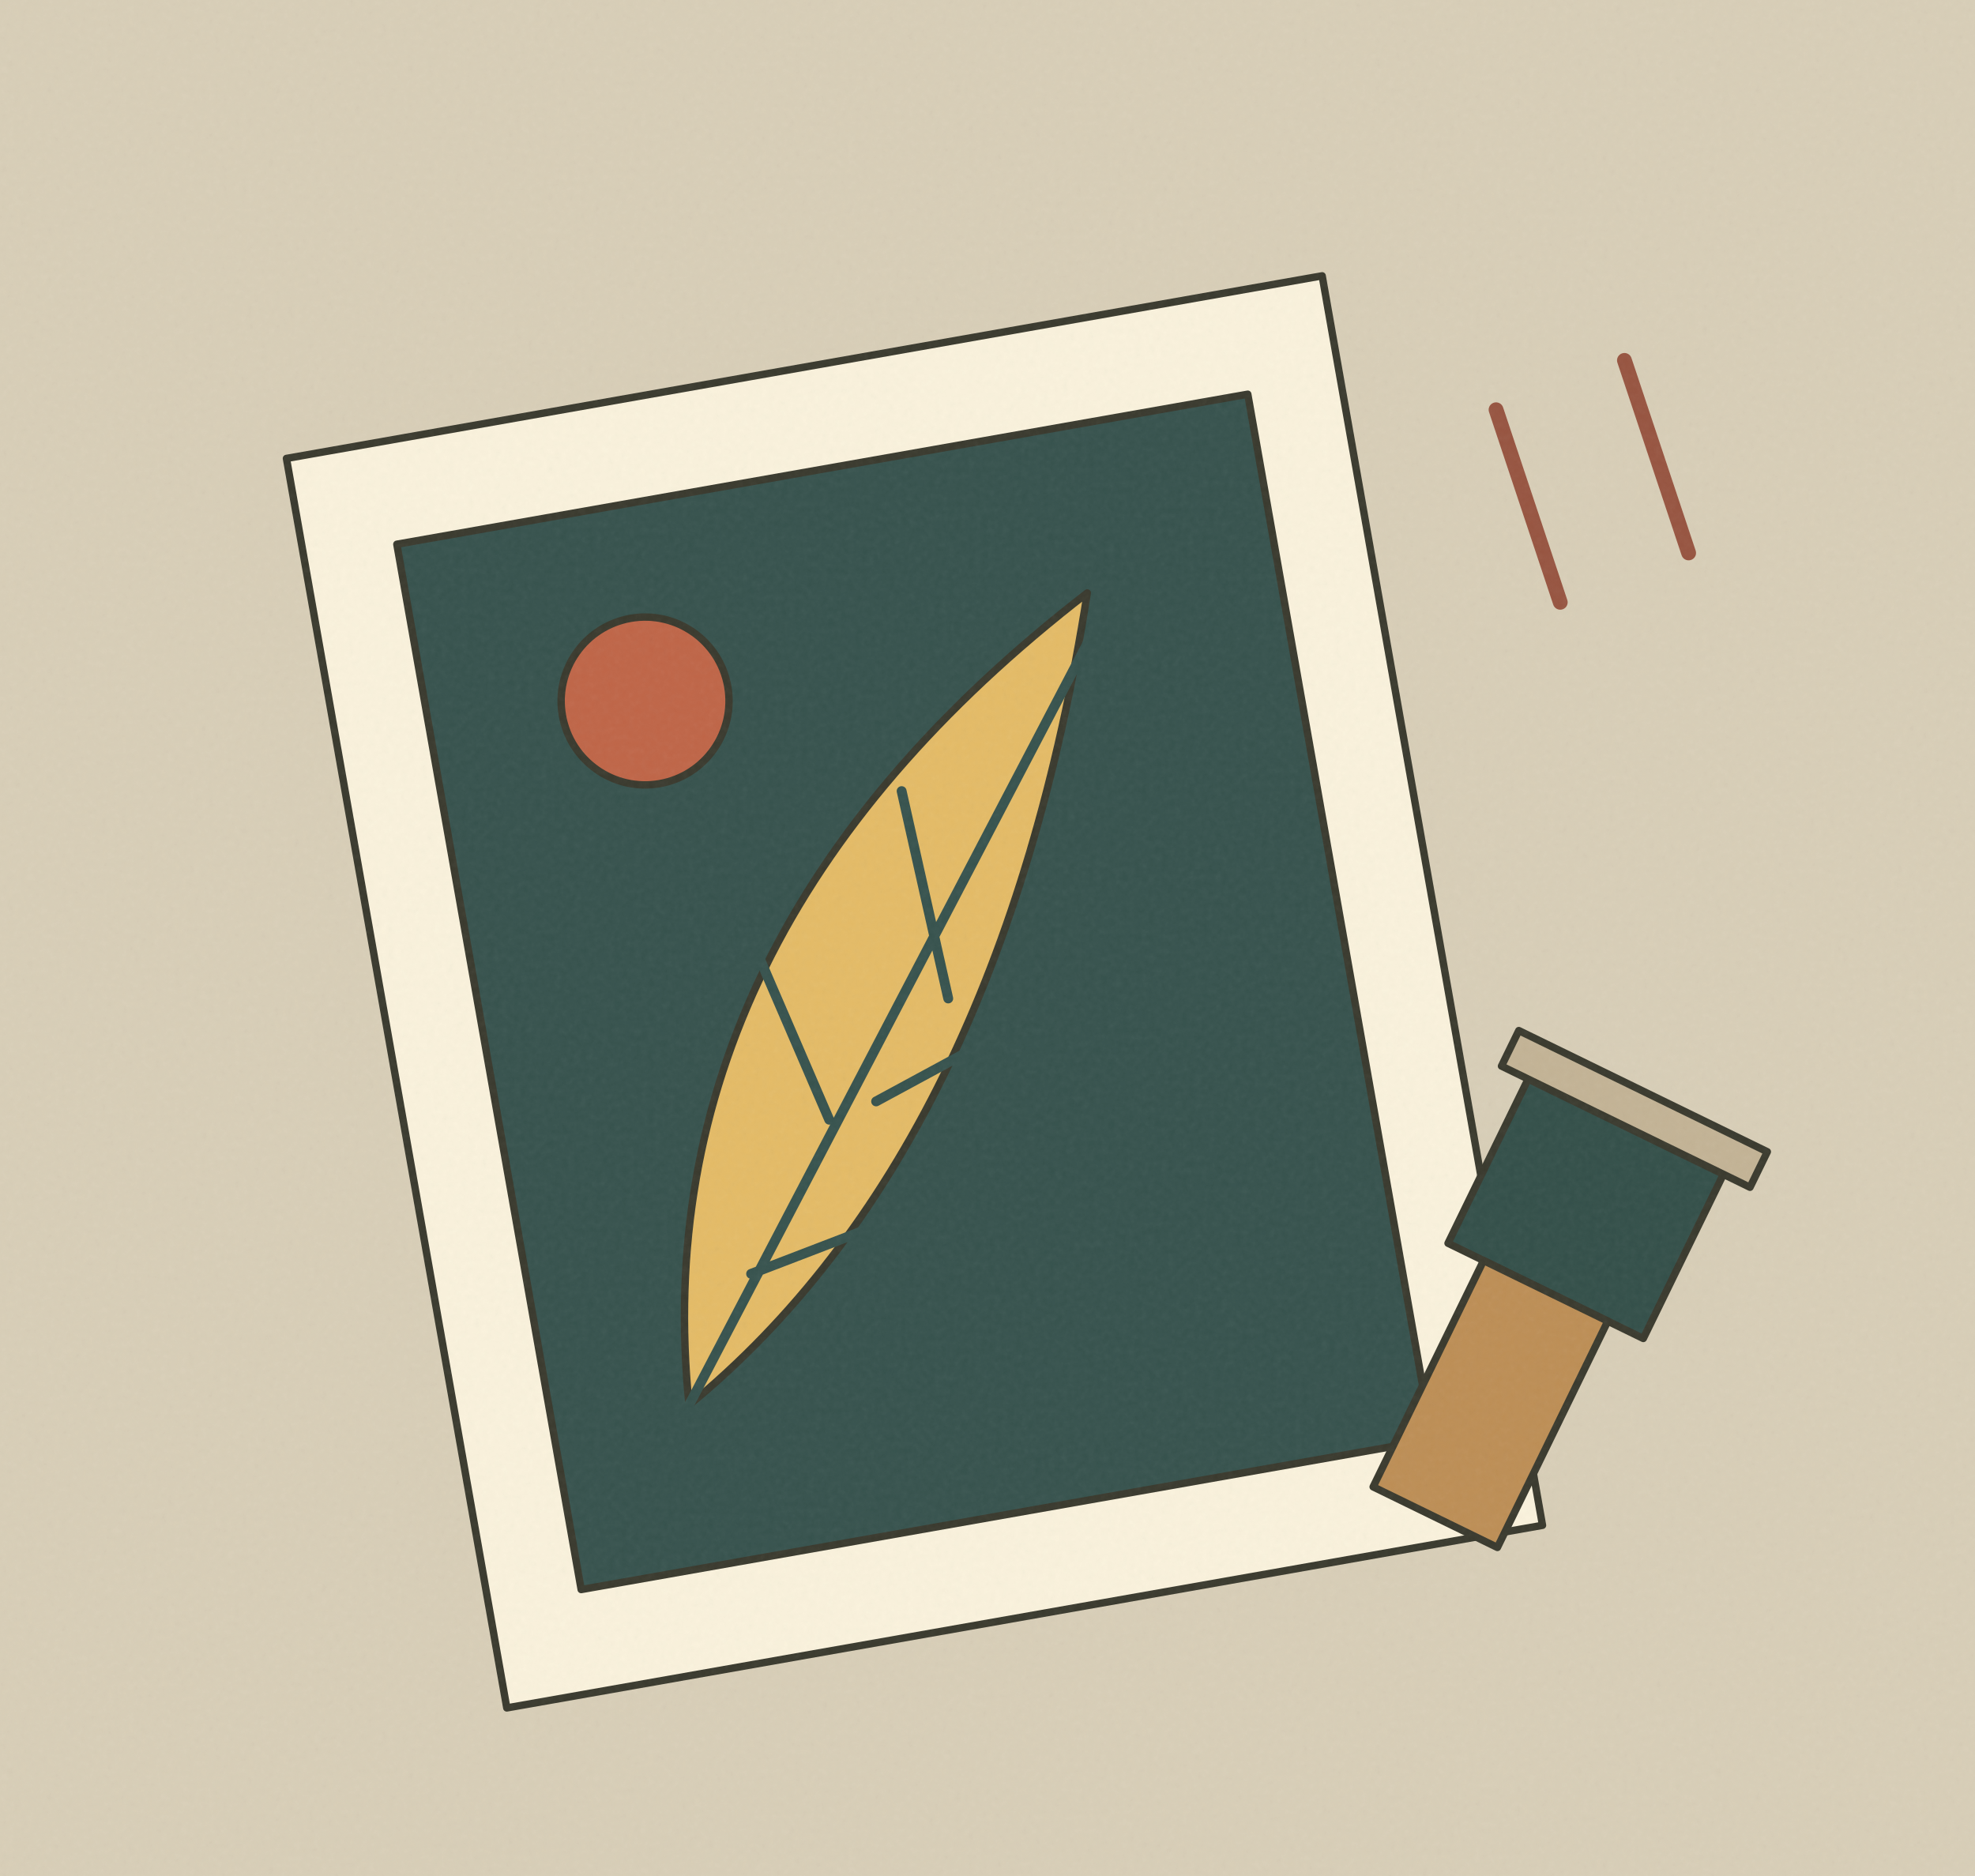
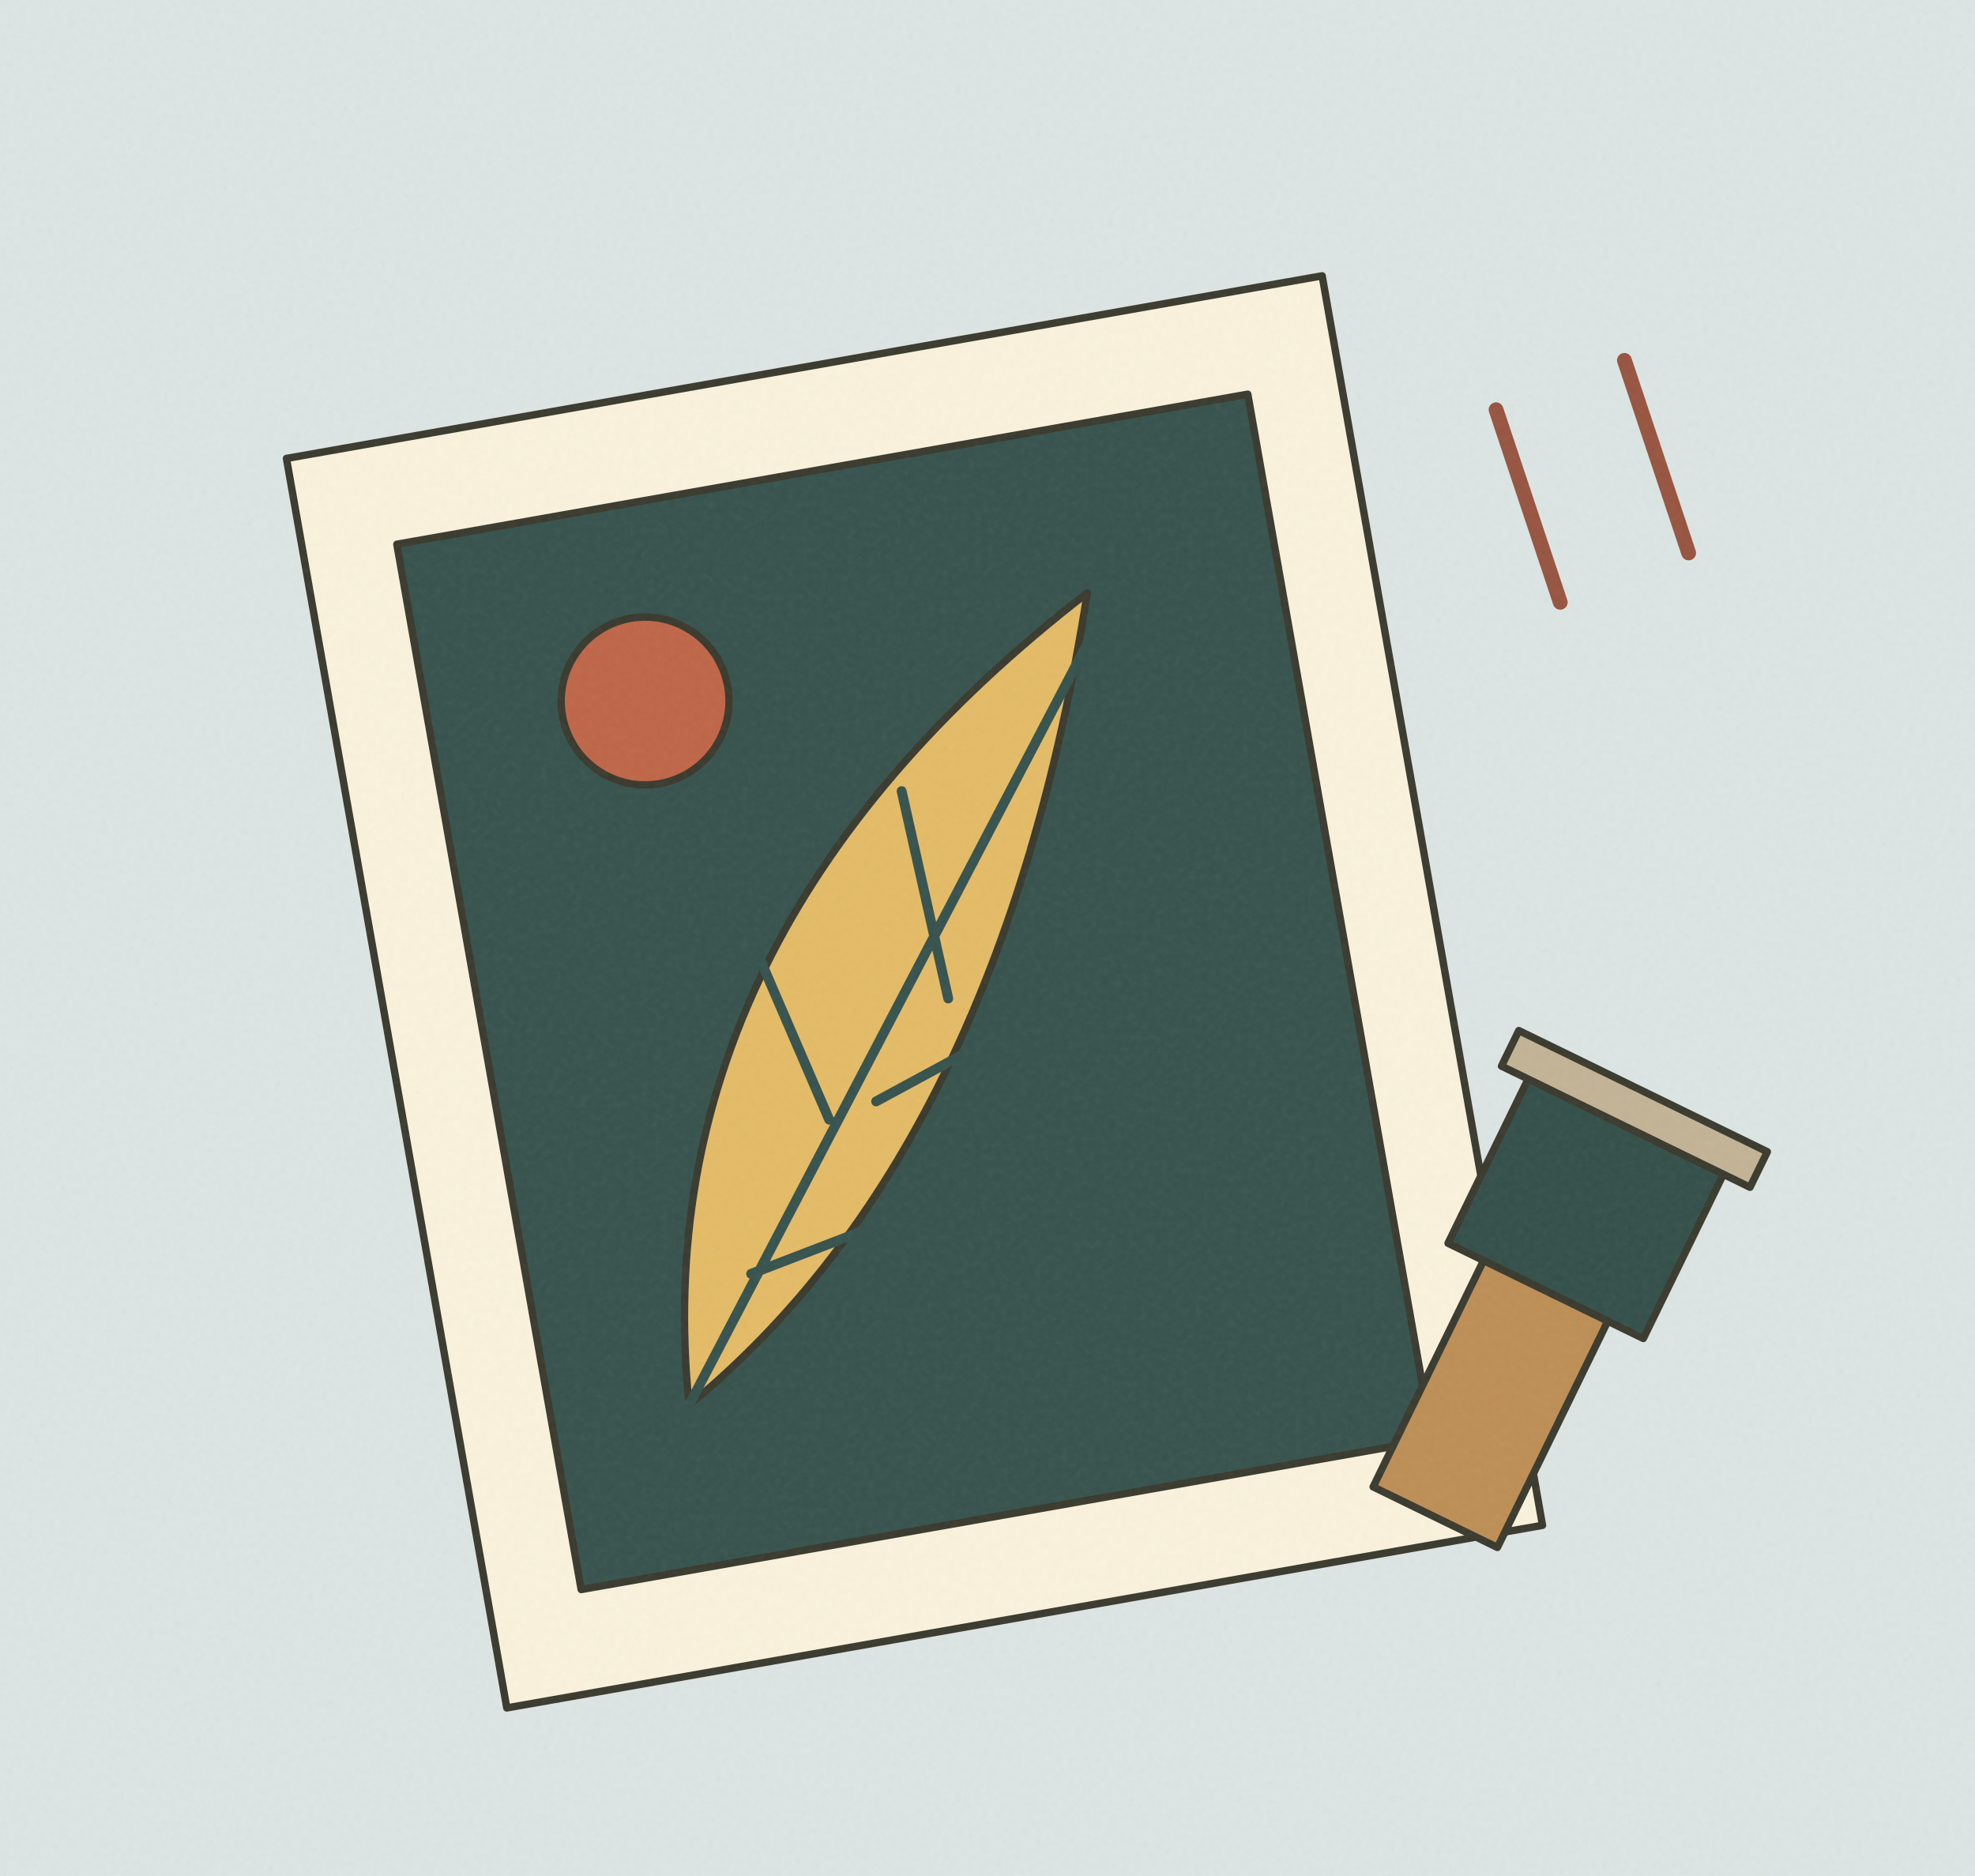
<svg xmlns="http://www.w3.org/2000/svg" viewBox="0 0 400 380">
  <defs>
    <pattern id="fine" width="5" height="5" patternUnits="userSpaceOnUse">
      <path d="M0 0l5 5" stroke="#231e17" opacity=".1" stroke-width=".5" />
    </pattern>
    <filter id="grain">
      <feTurbulence type="fractalNoise" baseFrequency=".74" numOctaves="3" stitchTiles="stitch" />
      <feColorMatrix type="saturate" values="0" />
      <feComponentTransfer>
        <feFuncA type="linear" slope=".065" />
      </feComponentTransfer>
      <feBlend in="SourceGraphic" mode="multiply" />
    </filter>
  </defs>
-   <rect width="400" height="380" fill="#d8ceb7" />
+   <rect width="400" height="380" fill="#dce5e3" />
  <g stroke="#39392d" stroke-width="1.5" stroke-linejoin="round" stroke-linecap="round">
    <g transform="rotate(-10 180 180)">
      <path d="M75 73h213v257H75z" fill="#faf2dc" />
      <path d="M94 94h175v215H94z" fill="#36524d" />
      <path d="M122 276q7-95 108-148-37 108-108 148z" fill="#e4bb66" />
      <path d="M122 276l114-148m-76 96-9-38m37 18-2-43m-47 91 36-7m-5-23 45-15" stroke="#36524d" stroke-width="2" />
      <circle cx="138" cy="134" r="17" fill="#bf6547" />
    </g>
    <g transform="rotate(26 310 270)">
      <path d="M287 220h44v41h-44z" fill="#334f49" />
      <path d="M295 261h28v51h-28z" fill="#bd8e55" />
      <path d="M281 216h56v8h-56z" fill="#c3b395" />
    </g>
    <path d="M303 83l13 39m13-49 13 39" stroke="#975440" stroke-width="3" />
  </g>
  <rect width="400" height="380" fill="transparent" filter="url(#grain)" />
</svg>
